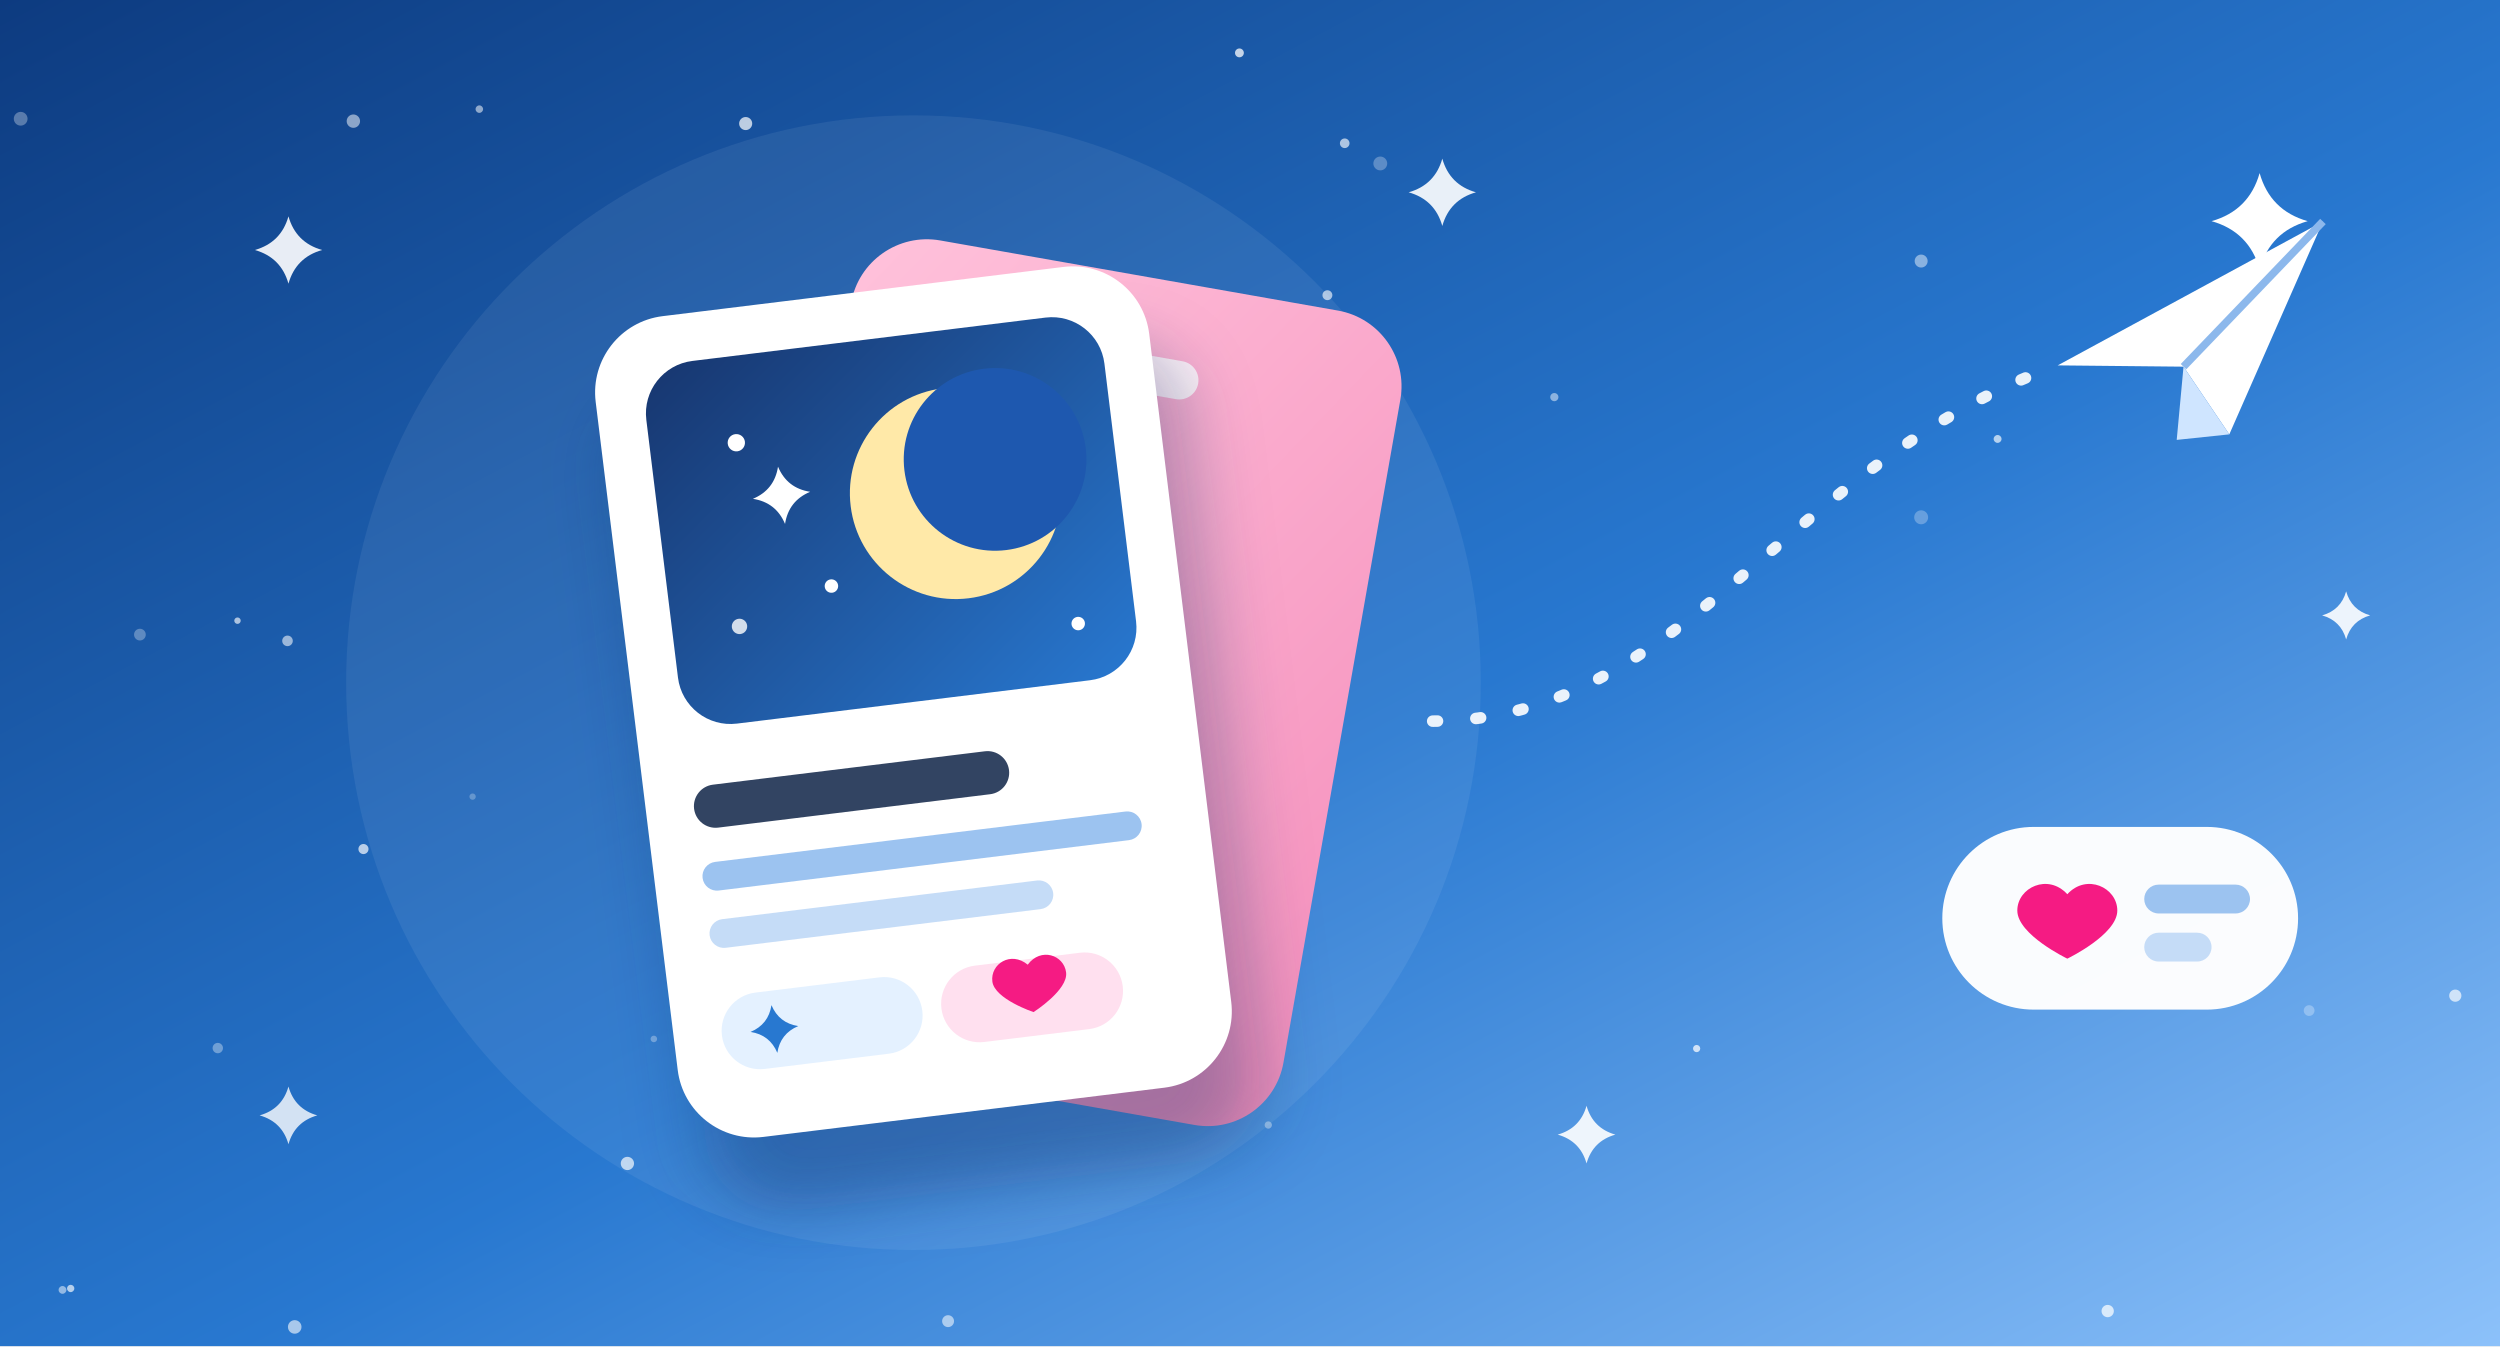
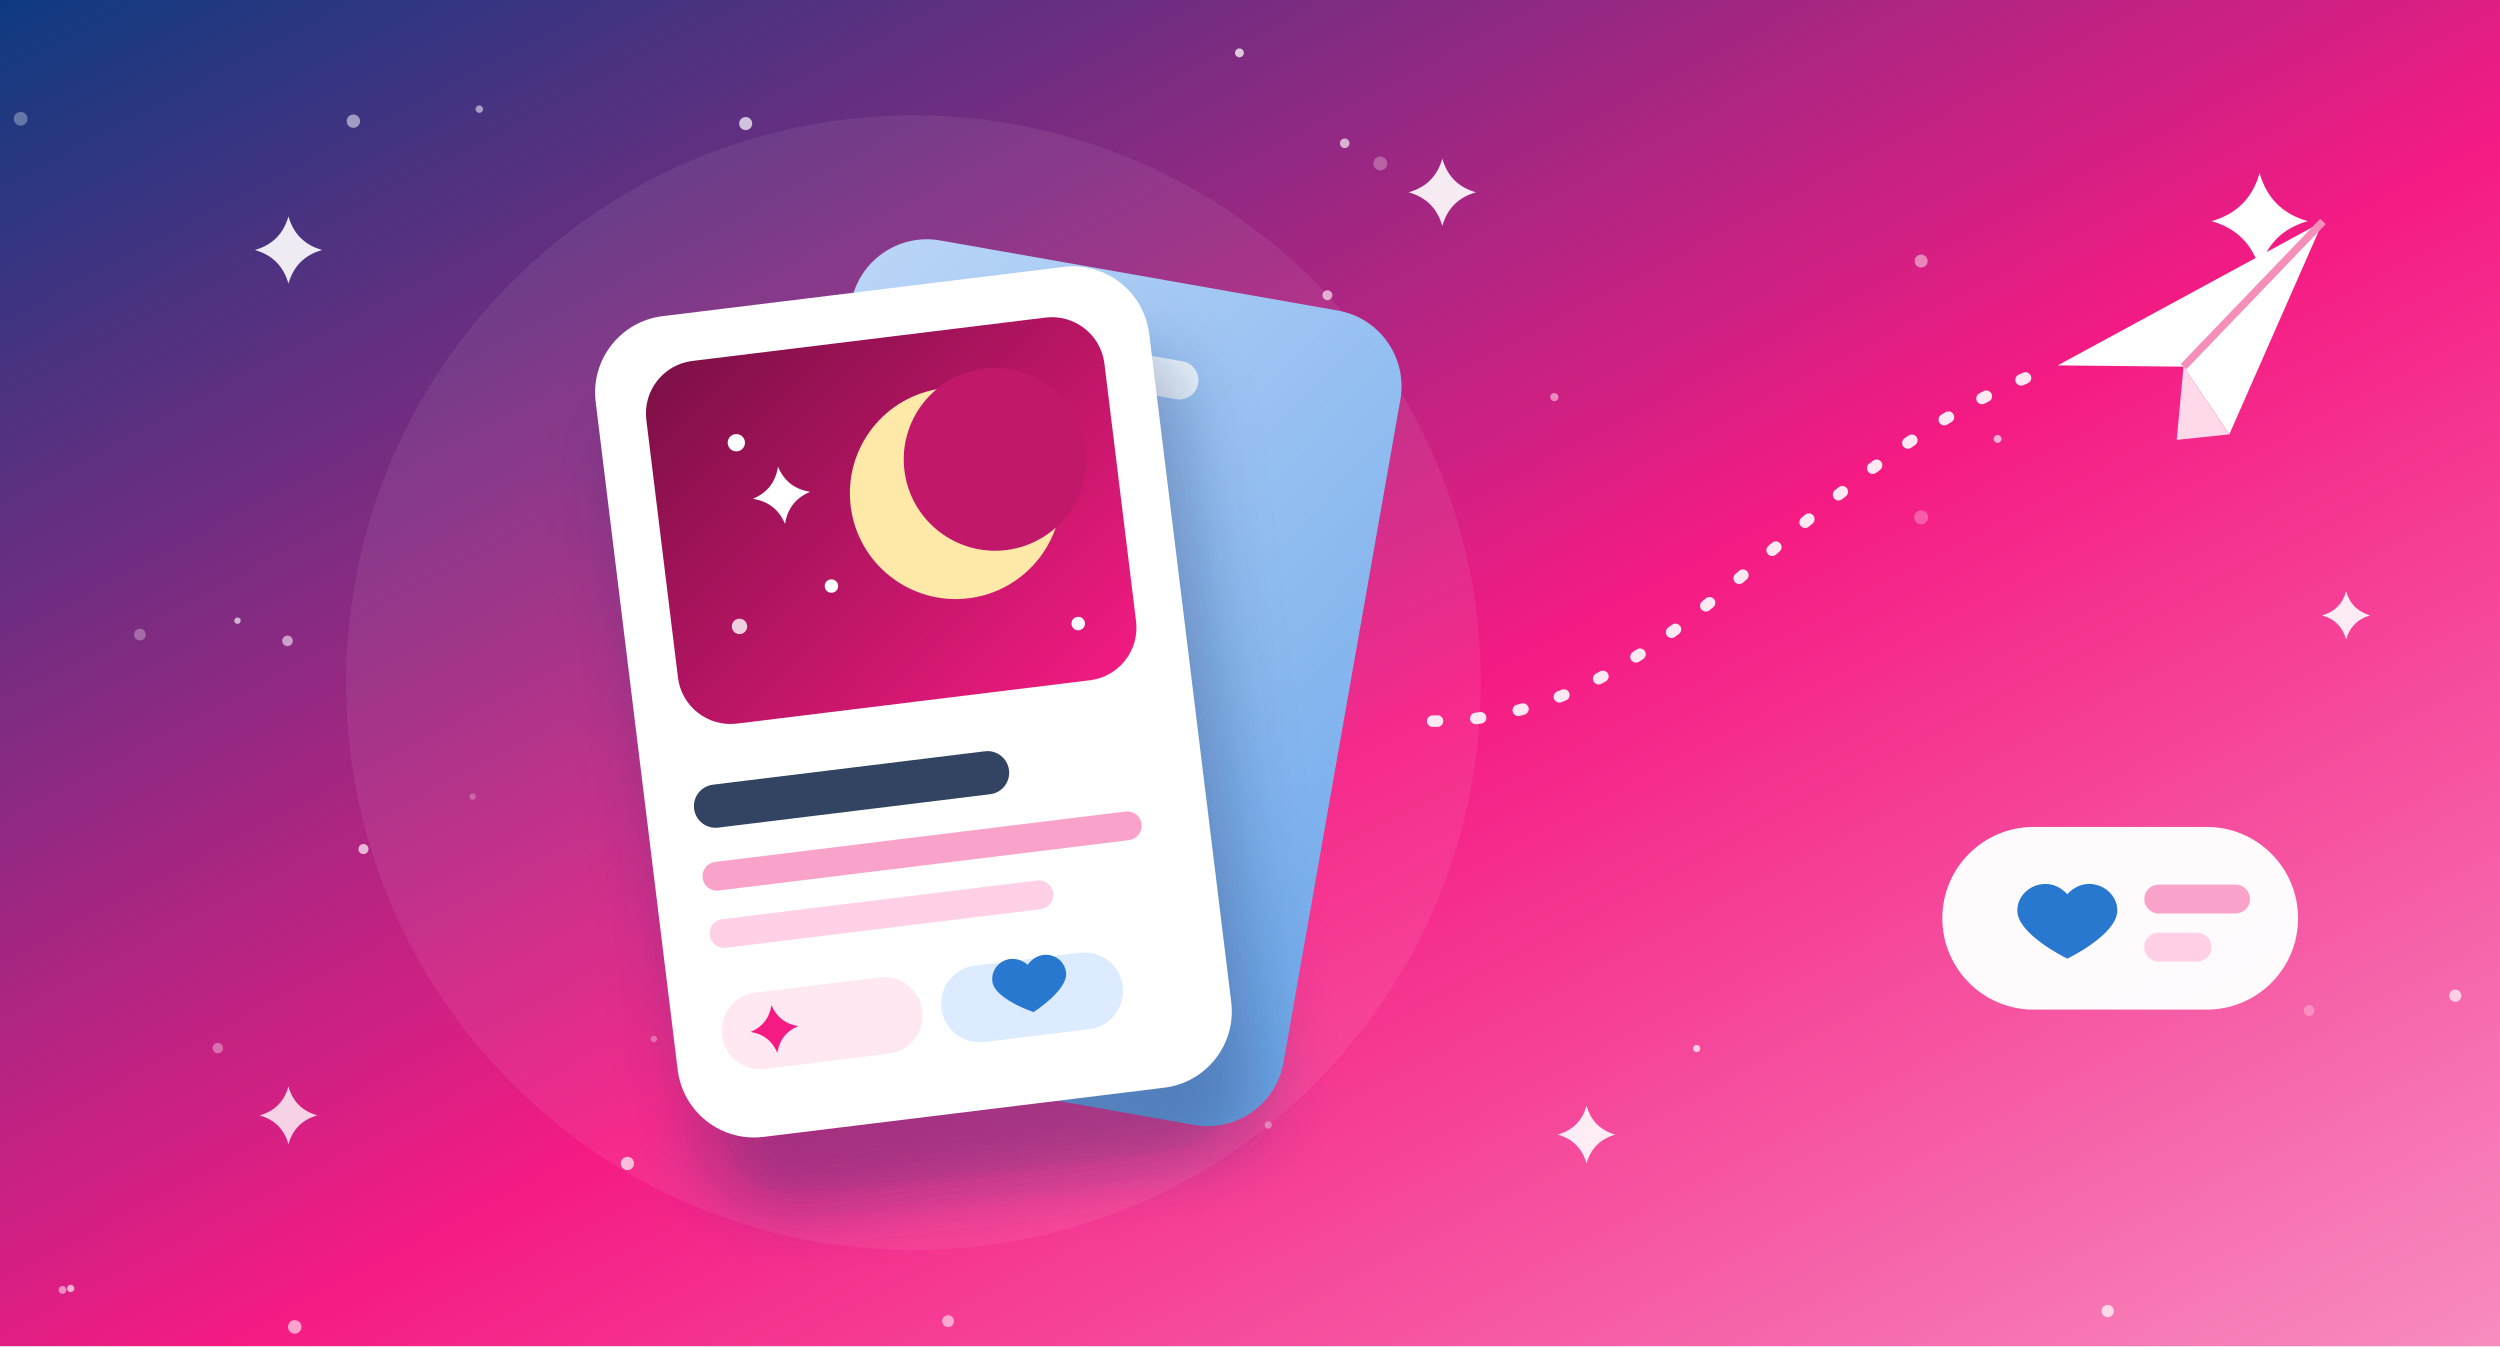
<svg xmlns="http://www.w3.org/2000/svg" viewBox="0 0 520 280" preserveAspectRatio="xMidYMid slice" role="img" aria-hidden="true">
  <defs>
    <linearGradient id="bg" x1="0" y1="0" x2="1" y2="1">
      <stop offset="0" stop-color="#0D3B80" />
-       <stop offset=".55" stop-color="#2878D0" />
-       <stop offset="1" stop-color="#8CC1FA" />
+       <stop offset=".55" stop-color="#F51B83" />
+       <stop offset="1" stop-color="#F78CBF" />
    </linearGradient>
    <linearGradient id="pic" x1="0" y1="0" x2="1" y2="1">
-       <stop offset="0" stop-color="#17366F" />
-       <stop offset="1" stop-color="#2878D0" />
+       <stop offset="0" stop-color="#7A0F45" />
+       <stop offset="1" stop-color="#F51B83" />
    </linearGradient>
    <linearGradient id="back" x1="0" y1="0" x2="1" y2="1">
-       <stop offset="0" stop-color="#FFC2DB" />
-       <stop offset="1" stop-color="#F58FBC" />
+       <stop offset="0" stop-color="#BBD6F8" />
+       <stop offset="1" stop-color="#6EA8EA" />
    </linearGradient>
    <filter id="sh" x="-30%" y="-30%" width="160%" height="160%">
      <feGaussianBlur stdDeviation="7" />
    </filter>
  </defs>
  <rect width="520" height="280" fill="url(#bg)" />
  <circle cx="415.5" cy="91.3" r="0.82" fill="#fff" opacity="0.66" />
  <circle cx="59.8" cy="133.3" r="1.10" fill="#fff" opacity="0.56" />
  <circle cx="75.6" cy="176.6" r="1.05" fill="#fff" opacity="0.68" />
  <circle cx="14.7" cy="268.0" r="0.76" fill="#fff" opacity="0.66" />
  <circle cx="263.8" cy="234.0" r="0.76" fill="#fff" opacity="0.41" />
  <circle cx="45.3" cy="218.0" r="1.08" fill="#fff" opacity="0.35" />
  <circle cx="99.7" cy="22.7" r="0.78" fill="#fff" opacity="0.53" />
  <circle cx="227.6" cy="197.2" r="0.67" fill="#fff" opacity="0.67" />
  <circle cx="510.7" cy="207.1" r="1.27" fill="#fff" opacity="0.67" />
  <circle cx="49.4" cy="129.1" r="0.67" fill="#fff" opacity="0.64" />
  <circle cx="279.7" cy="29.8" r="1.00" fill="#fff" opacity="0.64" />
  <circle cx="287.1" cy="34.0" r="1.44" fill="#fff" opacity="0.28" />
  <circle cx="438.4" cy="272.7" r="1.28" fill="#fff" opacity="0.72" />
  <circle cx="276.1" cy="61.4" r="1.03" fill="#fff" opacity="0.62" />
  <circle cx="399.6" cy="107.6" r="1.45" fill="#fff" opacity="0.27" />
  <circle cx="257.8" cy="11.0" r="0.92" fill="#fff" opacity="0.74" />
  <circle cx="61.3" cy="276.0" r="1.41" fill="#fff" opacity="0.59" />
  <circle cx="29.1" cy="132.0" r="1.22" fill="#fff" opacity="0.30" />
  <circle cx="155.1" cy="25.7" r="1.36" fill="#fff" opacity="0.71" />
  <circle cx="480.3" cy="210.2" r="1.12" fill="#fff" opacity="0.28" />
  <circle cx="250.3" cy="213.0" r="1.28" fill="#fff" opacity="0.26" />
  <circle cx="4.3" cy="24.7" r="1.43" fill="#fff" opacity="0.31" />
  <circle cx="202.9" cy="133.3" r="1.40" fill="#fff" opacity="0.32" />
  <circle cx="136.0" cy="216.1" r="0.68" fill="#fff" opacity="0.33" />
  <circle cx="13.0" cy="268.3" r="0.81" fill="#fff" opacity="0.50" />
  <circle cx="197.2" cy="274.8" r="1.24" fill="#fff" opacity="0.55" />
  <circle cx="254.6" cy="75.0" r="1.36" fill="#fff" opacity="0.30" />
  <circle cx="323.3" cy="82.6" r="0.85" fill="#fff" opacity="0.48" />
  <circle cx="98.3" cy="165.7" r="0.66" fill="#fff" opacity="0.26" />
  <circle cx="73.5" cy="25.2" r="1.39" fill="#fff" opacity="0.51" />
  <circle cx="352.9" cy="218.1" r="0.75" fill="#fff" opacity="0.73" />
  <circle cx="199.8" cy="128.9" r="1.04" fill="#fff" opacity="0.60" />
  <circle cx="399.6" cy="54.3" r="1.35" fill="#fff" opacity="0.46" />
  <circle cx="130.5" cy="242.0" r="1.38" fill="#fff" opacity="0.68" />
  <circle cx="190" cy="142" r="118" fill="#fff" opacity=".07" />
  <g transform="translate(222 142) rotate(10)">
    <rect x="-58" y="-86" width="116" height="172" rx="16" fill="url(#back)" />
    <rect x="-44" y="-70" width="60" height="8" rx="4" fill="#fff" opacity=".8" />
    <rect x="-44" y="-54" width="40" height="6" rx="3" fill="#fff" opacity=".55" />
  </g>
  <g transform="translate(190 146) rotate(-7)">
    <rect x="-58" y="-80" width="116" height="172" rx="16" fill="#0A2A63" opacity=".35" filter="url(#sh)" transform="translate(4 10)" />
    <rect x="-58" y="-86" width="116" height="172" rx="16" fill="#fff" />
    <rect x="-48" y="-76" width="96" height="76" rx="11" fill="url(#pic)" />
    <circle cx="14" cy="-42" r="22" fill="#FFE9A8" />
-     <circle cx="23" cy="-48" r="19" fill="#1E58AF" />
+     <circle cx="23" cy="-48" r="19" fill="#C2186B" />
    <circle cx="-30" cy="-58" r="1.8" fill="#fff" />
    <circle cx="-14" cy="-26" r="1.4" fill="#fff" />
    <circle cx="-34" cy="-20" r="1.6" fill="#fff" opacity=".8" />
    <circle cx="36" cy="-12" r="1.4" fill="#fff" />
    <path d="M-22 -52 Q-20.68 -47.32 -16 -46 Q-20.68 -44.68 -22 -40 Q-23.32 -44.68 -28 -46 Q-23.32 -47.32 -22 -52Z" fill="#fff" opacity="1" />
    <rect x="-48" y="12" width="66" height="9" rx="4.5" fill="#172B4D" opacity=".88" />
-     <rect x="-48" y="28" width="92" height="6" rx="3" fill="#9CC3F0" />
-     <rect x="-48" y="40" width="72" height="6" rx="3" fill="#C5DCF7" />
-     <rect x="-48" y="56" width="42" height="16" rx="8" fill="#E4F1FF" />
-     <path d="M-37 59 Q-35.9 62.9 -32 64 Q-35.9 65.1 -37 69 Q-38.1 65.1 -42 64 Q-38.1 62.9 -37 59Z" fill="#2878D0" opacity="1" />
-     <rect x="-2" y="56" width="38" height="16" rx="8" fill="#FFE0EF" />
-     <path d="M17 62 c-3.4 -3.6 -8.4 -1.2 -8.4 2.8 c0 4 8.4 8 8.4 8 s8.4 -4 8.4 -8 c0 -4 -5 -6.4 -8.4 -2.8z" fill="#F51B83" transform="translate(0 -1) scale(.92) translate(1.4 1.2)" />
+     <rect x="-48" y="28" width="92" height="6" rx="3" fill="#F9A3CB" />
+     <rect x="-48" y="40" width="72" height="6" rx="3" fill="#FFD0E6" />
+     <rect x="-48" y="56" width="42" height="16" rx="8" fill="#FFE8F2" />
+     <path d="M-37 59 Q-35.9 62.9 -32 64 Q-35.9 65.1 -37 69 Q-38.1 65.1 -42 64 Q-38.1 62.9 -37 59Z" fill="#F51B83" opacity="1" />
+     <rect x="-2" y="56" width="38" height="16" rx="8" fill="#DCEBFF" />
+     <path d="M17 62 c-3.4 -3.6 -8.4 -1.2 -8.4 2.8 c0 4 8.4 8 8.4 8 s8.4 -4 8.4 -8 c0 -4 -5 -6.4 -8.4 -2.8z" fill="#2878D0" transform="translate(0 -1) scale(.92) translate(1.4 1.2)" />
  </g>
  <path d="M298 150 C350 150 372 96 428 76" fill="none" stroke="#fff" stroke-width="2.4" stroke-linecap="round" stroke-dasharray="1 8" opacity=".9" />
  <g transform="translate(428 76) rotate(-6)">
    <path d="M0 0 L58 -24 L34 18 L26 3Z" fill="#fff" />
-     <path d="M26 3 L58 -24" stroke="#8CB8EC" stroke-width="1.6" fill="none" />
-     <path d="M26 3 L23 18 L34 18Z" fill="#CFE5FF" />
+     <path d="M26 3 L58 -24" stroke="#F58FBA" stroke-width="1.6" fill="none" />
+     <path d="M26 3 L23 18 L34 18Z" fill="#FFD9EA" />
  </g>
  <g transform="translate(404 172)">
    <rect width="74" height="38" rx="19" fill="#fff" opacity=".97" />
-     <path d="M26 20 c-4 -4.4 -10.4 -1.4 -10.4 3.4 c0 5 10.4 10 10.4 10 s10.4 -5 10.4 -10 c0 -4.8 -6.4 -7.8 -10.4 -3.4z" fill="#F51B83" transform="translate(0 -6)" />
-     <rect x="42" y="12" width="22" height="6" rx="3" fill="#9CC3F0" />
-     <rect x="42" y="22" width="14" height="6" rx="3" fill="#C5DCF7" />
+     <path d="M26 20 c-4 -4.4 -10.4 -1.4 -10.4 3.4 c0 5 10.4 10 10.4 10 s10.4 -5 10.4 -10 c0 -4.8 -6.4 -7.8 -10.4 -3.4z" fill="#2878D0" transform="translate(0 -6)" />
+     <rect x="42" y="12" width="22" height="6" rx="3" fill="#F9A3CB" />
+     <rect x="42" y="22" width="14" height="6" rx="3" fill="#FFD0E6" />
  </g>
  <path d="M470 36 Q472.2 43.8 480 46 Q472.2 48.2 470 56 Q467.8 48.2 460 46 Q467.8 43.8 470 36Z" fill="#fff" opacity="1" />
  <path d="M300 33 Q301.54 38.46 307 40 Q301.54 41.54 300 47 Q298.46 41.54 293 40 Q298.46 38.46 300 33Z" fill="#fff" opacity="0.9" />
  <path d="M60 45 Q61.54 50.46 67 52 Q61.54 53.54 60 59 Q58.46 53.54 53 52 Q58.46 50.46 60 45Z" fill="#fff" opacity="0.9" />
  <path d="M60 226 Q61.32 230.68 66 232 Q61.32 233.32 60 238 Q58.68 233.32 54 232 Q58.68 230.68 60 226Z" fill="#fff" opacity="0.8" />
  <path d="M330 230 Q331.32 234.68 336 236 Q331.32 237.32 330 242 Q328.68 237.32 324 236 Q328.68 234.68 330 230Z" fill="#fff" opacity="0.9" />
  <path d="M488 123 Q489.1 126.9 493 128 Q489.1 129.1 488 133 Q486.9 129.1 483 128 Q486.9 126.9 488 123Z" fill="#fff" opacity="0.9" />
</svg>
